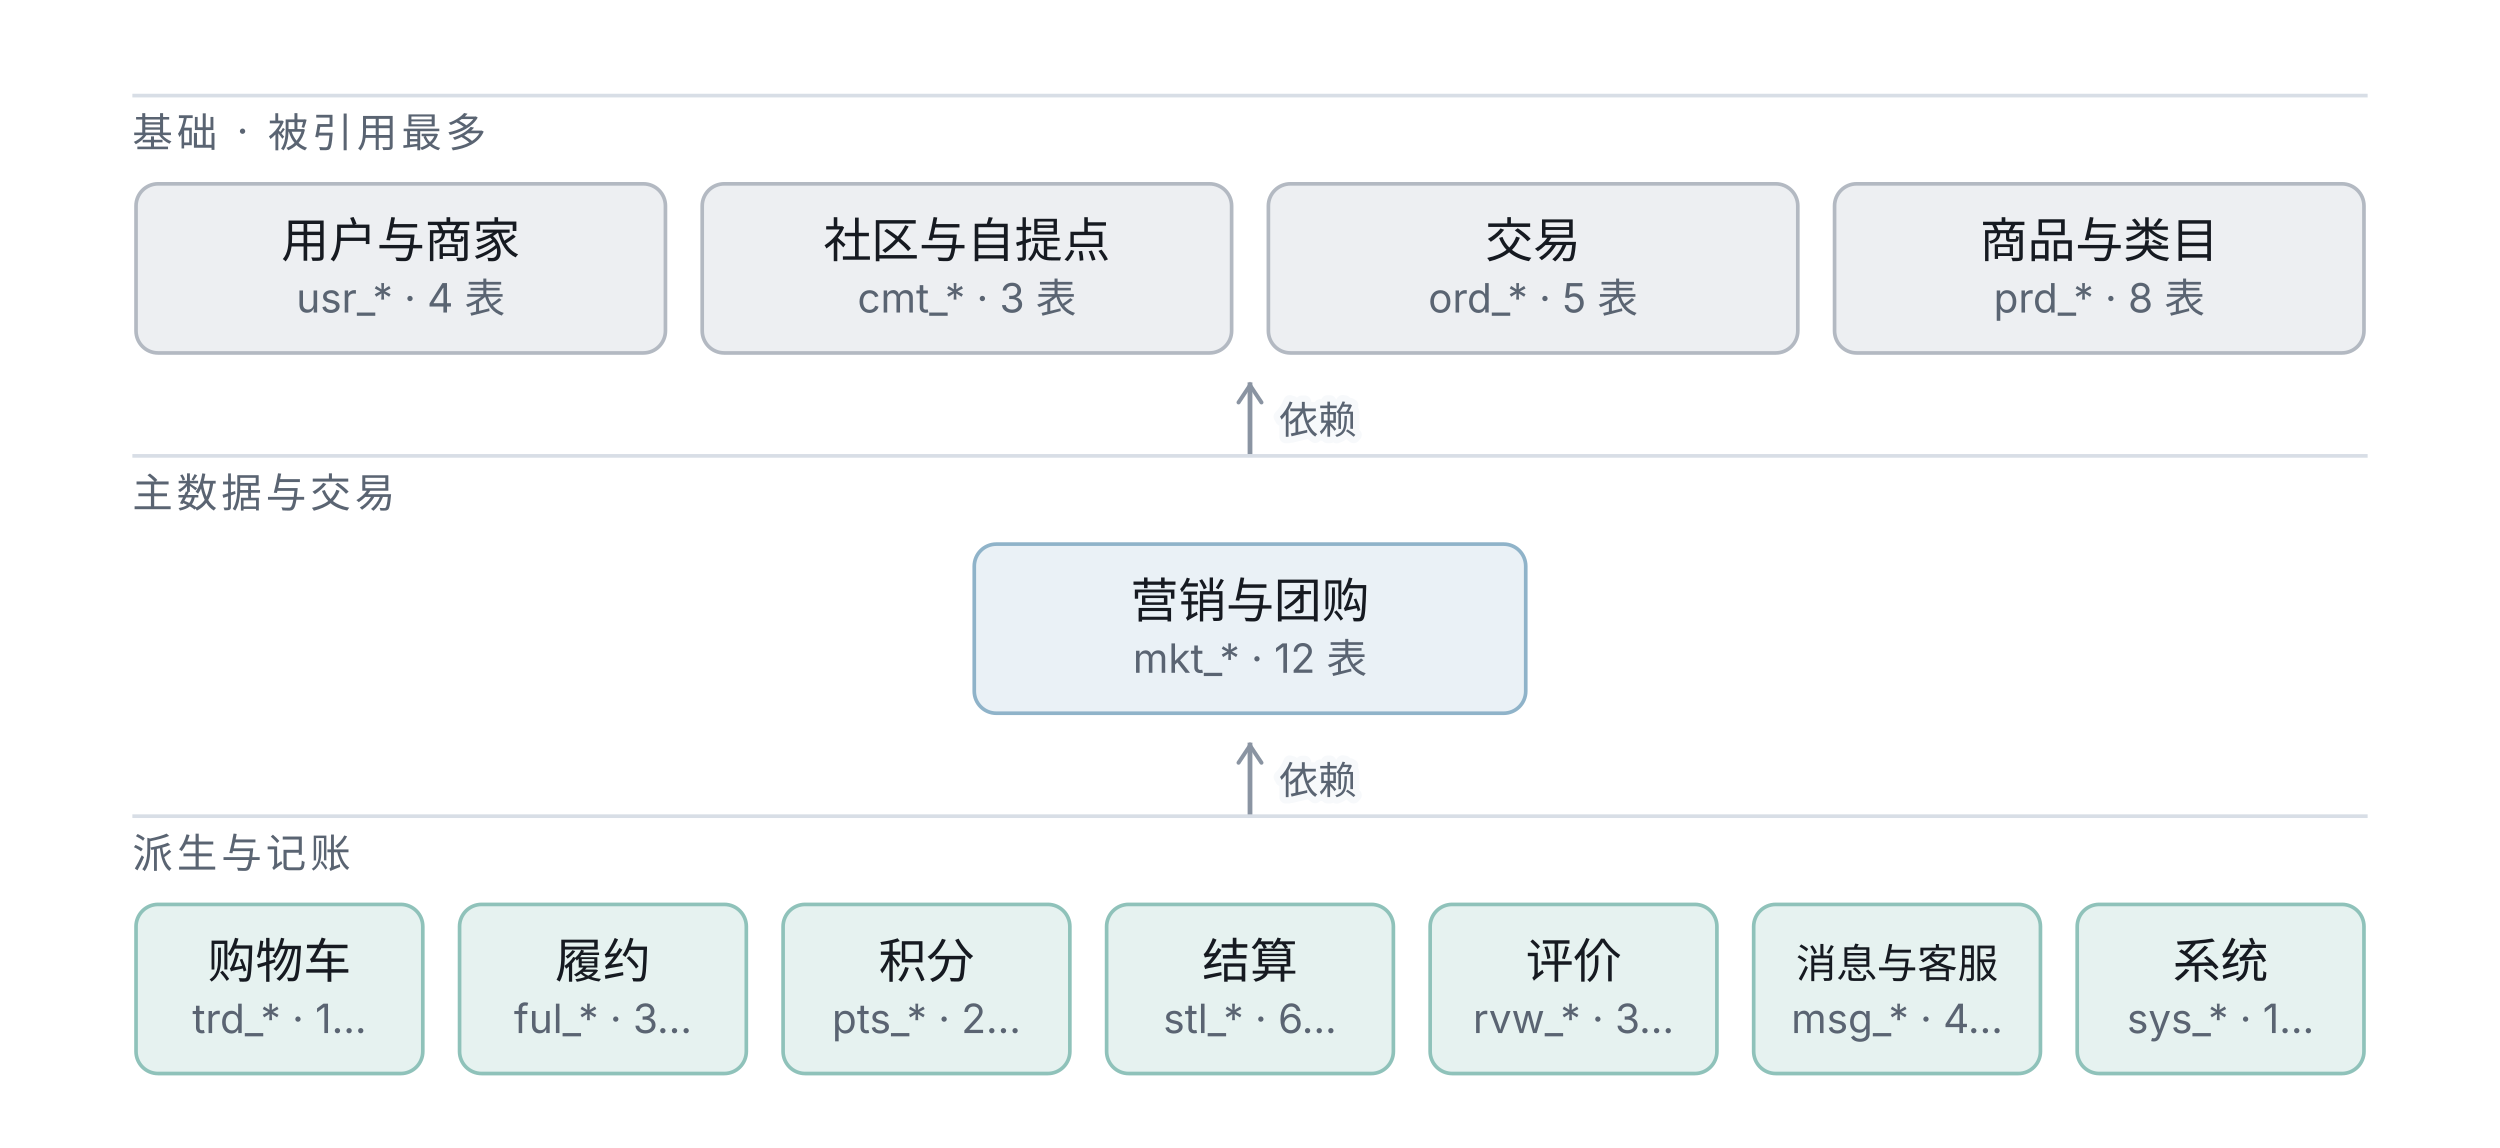
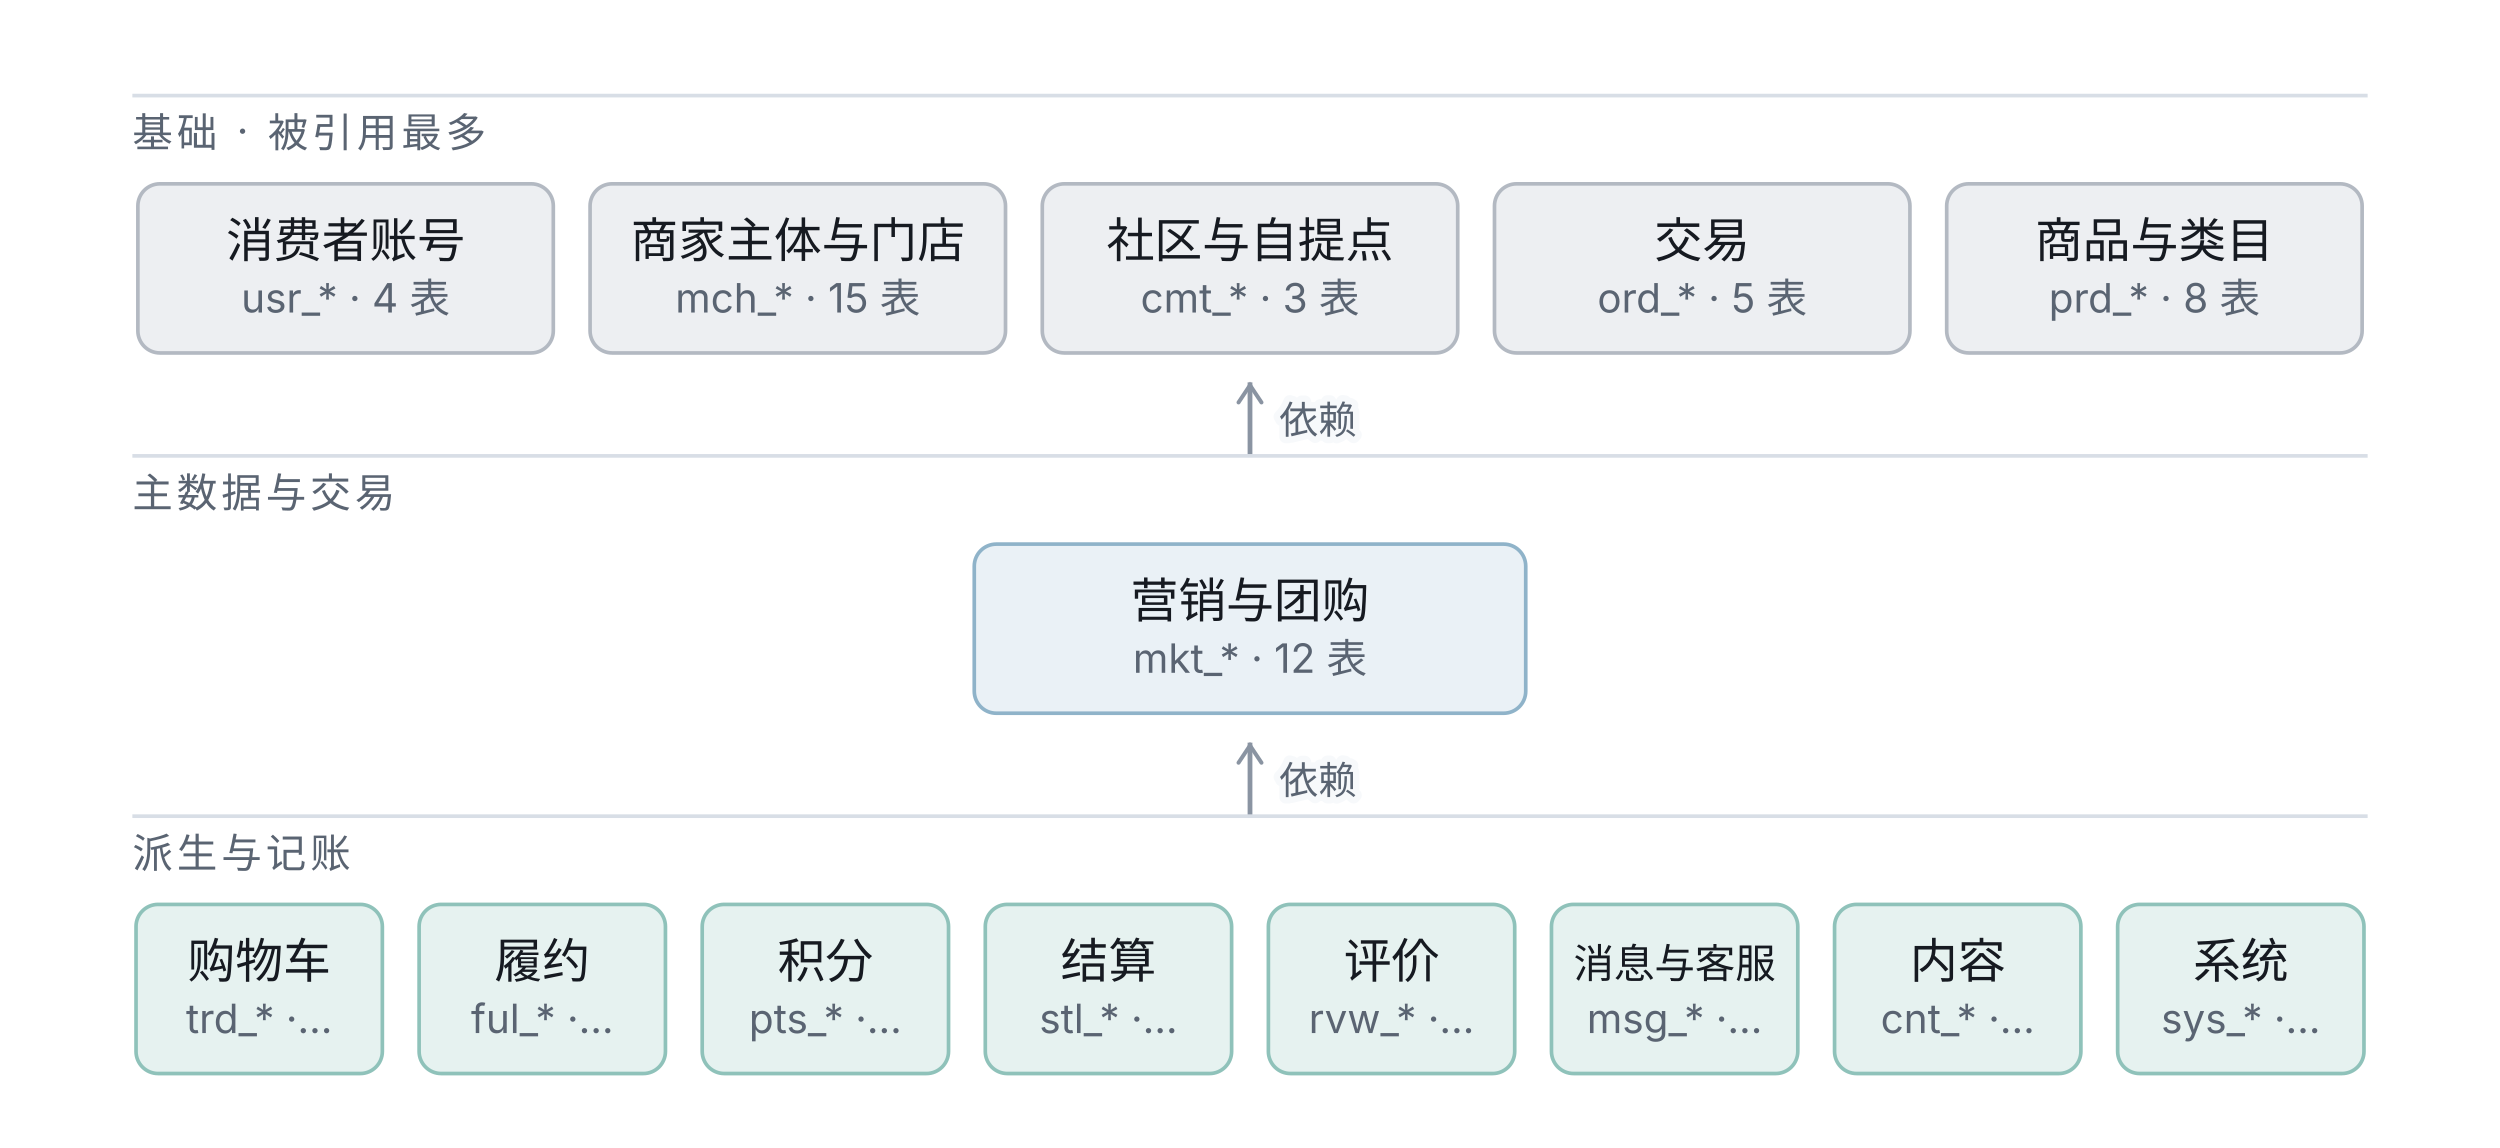
<svg xmlns="http://www.w3.org/2000/svg" width="680" height="312" viewBox="0 0 680 312" role="img" font-family="system-ui,-apple-system,'PingFang SC',sans-serif">
  <defs>
    <marker id="a" viewBox="0 0 10 10" refX="9" refY="5" markerWidth="6" markerHeight="6" orient="auto-start-reverse">
      <path d="M2 1L8 5L2 9" fill="none" stroke="#8A94A2" stroke-width="1.4" stroke-linecap="round" />
    </marker>
    <style>.n{font-weight:500;fill:#161A21}.s{font-size:11px;fill:#5A6472}
.l{font-size:10.5px;fill:#5A6472;paint-order:stroke;stroke:#F7F9FB;stroke-width:3.5;stroke-linejoin:round}.b{font-size:11px;fill:#5A6472;letter-spacing:.1em}
.ar{stroke:#8A94A2;stroke-width:1.3;fill:none}</style>
  </defs>
  <line x1="36" y1="26" x2="644" y2="26" stroke="#D8DEE6" />
  <text class="b" x="36" y="40">基础 · 被引用最多</text>
-   <rect x="37" y="50" width="144" height="46" rx="6" fill="#EDEFF2" stroke="#B3B9C2" />
-   <text class="n" x="109" y="70" text-anchor="middle" font-size="13">用户与商家</text>
-   <text class="s" x="109" y="85" text-anchor="middle">usr_* · 4 表</text>
-   <rect x="191" y="50" width="144" height="46" rx="6" fill="#EDEFF2" stroke="#B3B9C2" />
-   <text class="n" x="263" y="70" text-anchor="middle" font-size="13">社区与自提点</text>
-   <text class="s" x="263" y="85" text-anchor="middle">cmt_* · 3 表</text>
-   <rect x="345" y="50" width="144" height="46" rx="6" fill="#EDEFF2" stroke="#B3B9C2" />
-   <text class="n" x="417" y="70" text-anchor="middle" font-size="13">交易</text>
-   <text class="s" x="417" y="85" text-anchor="middle">ord_* · 5 表</text>
-   <rect x="499" y="50" width="144" height="46" rx="6" fill="#EDEFF2" stroke="#B3B9C2" />
-   <text class="n" x="571" y="70" text-anchor="middle" font-size="13">商品与类目</text>
-   <text class="s" x="571" y="85" text-anchor="middle">prd_* · 8 表</text>
+   <rect x="37.5" y="50" width="113" height="46" rx="6" fill="#EDEFF2" stroke="#B3B9C2" />
+   <text class="n" x="94" y="70" text-anchor="middle" font-size="13">消费者账号</text>
+   <text class="s" x="94" y="85" text-anchor="middle">usr_* · 4 表</text>
+   <rect x="160.5" y="50" width="113" height="46" rx="6" fill="#EDEFF2" stroke="#B3B9C2" />
+   <text class="n" x="217" y="70" text-anchor="middle" font-size="13">商家主体与门店</text>
+   <text class="s" x="217" y="85" text-anchor="middle">mch_* · 15 表</text>
+   <rect x="283.5" y="50" width="113" height="46" rx="6" fill="#EDEFF2" stroke="#B3B9C2" />
+   <text class="n" x="340" y="70" text-anchor="middle" font-size="13">社区与自提点</text>
+   <text class="s" x="340" y="85" text-anchor="middle">cmt_* · 3 表</text>
+   <rect x="406.5" y="50" width="113" height="46" rx="6" fill="#EDEFF2" stroke="#B3B9C2" />
+   <text class="n" x="463" y="70" text-anchor="middle" font-size="13">交易</text>
+   <text class="s" x="463" y="85" text-anchor="middle">ord_* · 5 表</text>
+   <rect x="529.5" y="50" width="113" height="46" rx="6" fill="#EDEFF2" stroke="#B3B9C2" />
+   <text class="n" x="586" y="70" text-anchor="middle" font-size="13">商品与类目</text>
+   <text class="s" x="586" y="85" text-anchor="middle">prd_* · 8 表</text>
  <line class="ar" x1="340" y1="124" x2="340" y2="104" marker-end="url(#a)" />
  <text class="l" x="348" y="118">依赖</text>
  <line x1="36" y1="124" x2="644" y2="124" stroke="#D8DEE6" />
  <text class="b" x="36" y="138">主数据与交易</text>
  <rect x="265" y="148" width="150" height="46" rx="6" fill="#EAF1F6" stroke="#8FB3C9" />
  <text class="n" x="340" y="168" text-anchor="middle" font-size="13">营销与团购</text>
  <text class="s" x="340" y="183" text-anchor="middle">mkt_* · 12 表</text>
  <line class="ar" x1="340" y1="222" x2="340" y2="202" marker-end="url(#a)" />
  <text class="l" x="348" y="216">依赖</text>
  <line x1="36" y1="222" x2="644" y2="222" stroke="#D8DEE6" />
  <text class="b" x="36" y="236">派生与记账</text>
-   <rect x="37" y="246" width="78" height="46" rx="6" fill="#E6F2F0" stroke="#8FC2BA" />
-   <text class="n" x="76" y="266" text-anchor="middle" font-size="13">购物车</text>
-   <text class="s" x="76" y="281" text-anchor="middle">trd_* · 1…</text>
-   <rect x="125" y="246" width="78" height="46" rx="6" fill="#E6F2F0" stroke="#8FC2BA" />
-   <text class="n" x="164" y="266" text-anchor="middle" font-size="13">履约</text>
-   <text class="s" x="164" y="281" text-anchor="middle">ful_* · 3…</text>
-   <rect x="213" y="246" width="78" height="46" rx="6" fill="#E6F2F0" stroke="#8FC2BA" />
-   <text class="n" x="252" y="266" text-anchor="middle" font-size="13">积分</text>
-   <text class="s" x="252" y="281" text-anchor="middle">pts_* · 2…</text>
-   <rect x="301" y="246" width="78" height="46" rx="6" fill="#E6F2F0" stroke="#8FC2BA" />
-   <text class="n" x="340" y="266" text-anchor="middle" font-size="13">结算</text>
-   <text class="s" x="340" y="281" text-anchor="middle">stl_* · 6…</text>
-   <rect x="389" y="246" width="78" height="46" rx="6" fill="#E6F2F0" stroke="#8FC2BA" />
-   <text class="n" x="428" y="266" text-anchor="middle" font-size="13">评价</text>
-   <text class="s" x="428" y="281" text-anchor="middle">rvw_* · 3…</text>
-   <rect x="477" y="246" width="78" height="46" rx="6" fill="#E6F2F0" stroke="#8FC2BA" />
-   <text class="n" x="516" y="266" text-anchor="middle" font-size="11">消息与客服</text>
-   <text class="s" x="516" y="281" text-anchor="middle">msg_* · 4…</text>
-   <rect x="565" y="246" width="78" height="46" rx="6" fill="#E6F2F0" stroke="#8FC2BA" />
-   <text class="n" x="604" y="266" text-anchor="middle" font-size="13">系统</text>
-   <text class="s" x="604" y="281" text-anchor="middle">sys_* · 1…</text>
+   <rect x="37" y="246" width="67" height="46" rx="6" fill="#E6F2F0" stroke="#8FC2BA" />
+   <text class="n" x="70.5" y="266" text-anchor="middle" font-size="13">购物车</text>
+   <text class="s" x="70.5" y="281" text-anchor="middle">trd_* ·…</text>
+   <rect x="114" y="246" width="67" height="46" rx="6" fill="#E6F2F0" stroke="#8FC2BA" />
+   <text class="n" x="147.5" y="266" text-anchor="middle" font-size="13">履约</text>
+   <text class="s" x="147.5" y="281" text-anchor="middle">ful_* ·…</text>
+   <rect x="191" y="246" width="67" height="46" rx="6" fill="#E6F2F0" stroke="#8FC2BA" />
+   <text class="n" x="224.5" y="266" text-anchor="middle" font-size="13">积分</text>
+   <text class="s" x="224.5" y="281" text-anchor="middle">pts_* ·…</text>
+   <rect x="268" y="246" width="67" height="46" rx="6" fill="#E6F2F0" stroke="#8FC2BA" />
+   <text class="n" x="301.5" y="266" text-anchor="middle" font-size="13">结算</text>
+   <text class="s" x="301.5" y="281" text-anchor="middle">stl_* ·…</text>
+   <rect x="345" y="246" width="67" height="46" rx="6" fill="#E6F2F0" stroke="#8FC2BA" />
+   <text class="n" x="378.5" y="266" text-anchor="middle" font-size="13">评价</text>
+   <text class="s" x="378.5" y="281" text-anchor="middle">rvw_* ·…</text>
+   <rect x="422" y="246" width="67" height="46" rx="6" fill="#E6F2F0" stroke="#8FC2BA" />
+   <text class="n" x="455.5" y="266" text-anchor="middle" font-size="11">消息与客服</text>
+   <text class="s" x="455.5" y="281" text-anchor="middle">msg_* ·…</text>
+   <rect x="499" y="246" width="67" height="46" rx="6" fill="#E6F2F0" stroke="#8FC2BA" />
+   <text class="n" x="532.5" y="266" text-anchor="middle" font-size="13">内容</text>
+   <text class="s" x="532.5" y="281" text-anchor="middle">cnt_* ·…</text>
+   <rect x="576" y="246" width="67" height="46" rx="6" fill="#E6F2F0" stroke="#8FC2BA" />
+   <text class="n" x="609.5" y="266" text-anchor="middle" font-size="13">系统</text>
+   <text class="s" x="609.5" y="281" text-anchor="middle">sys_* ·…</text>
</svg>
